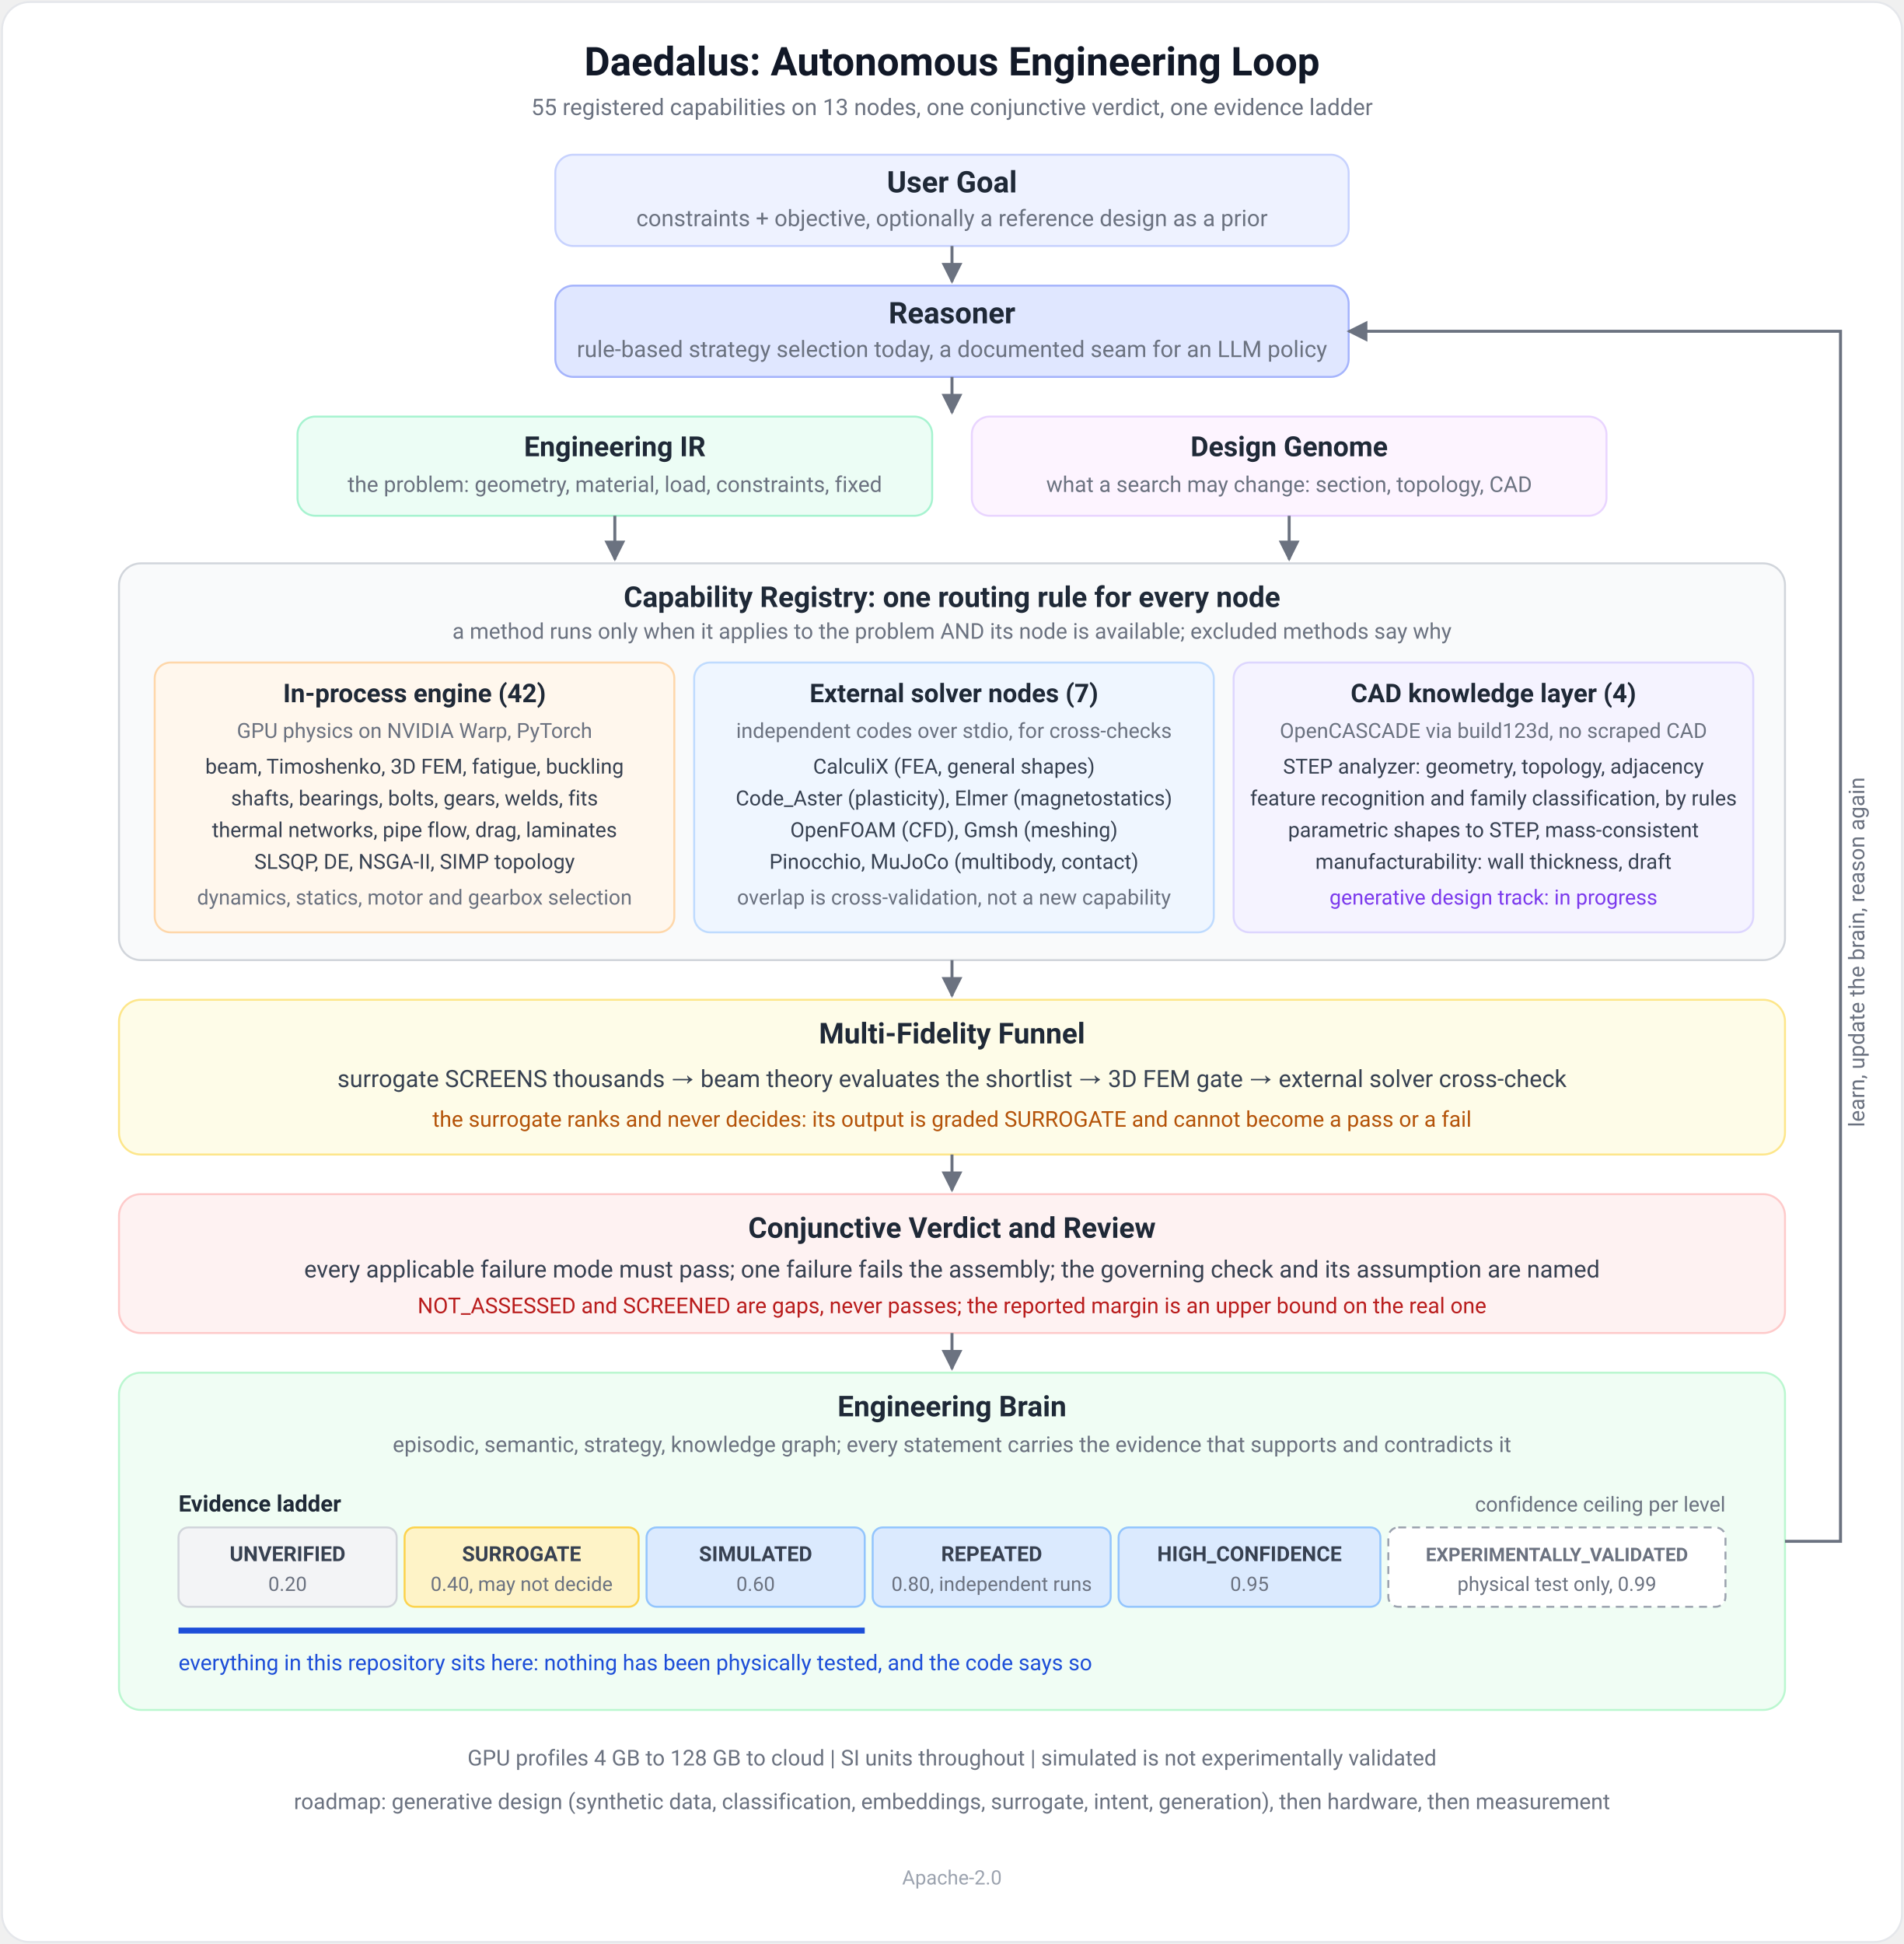
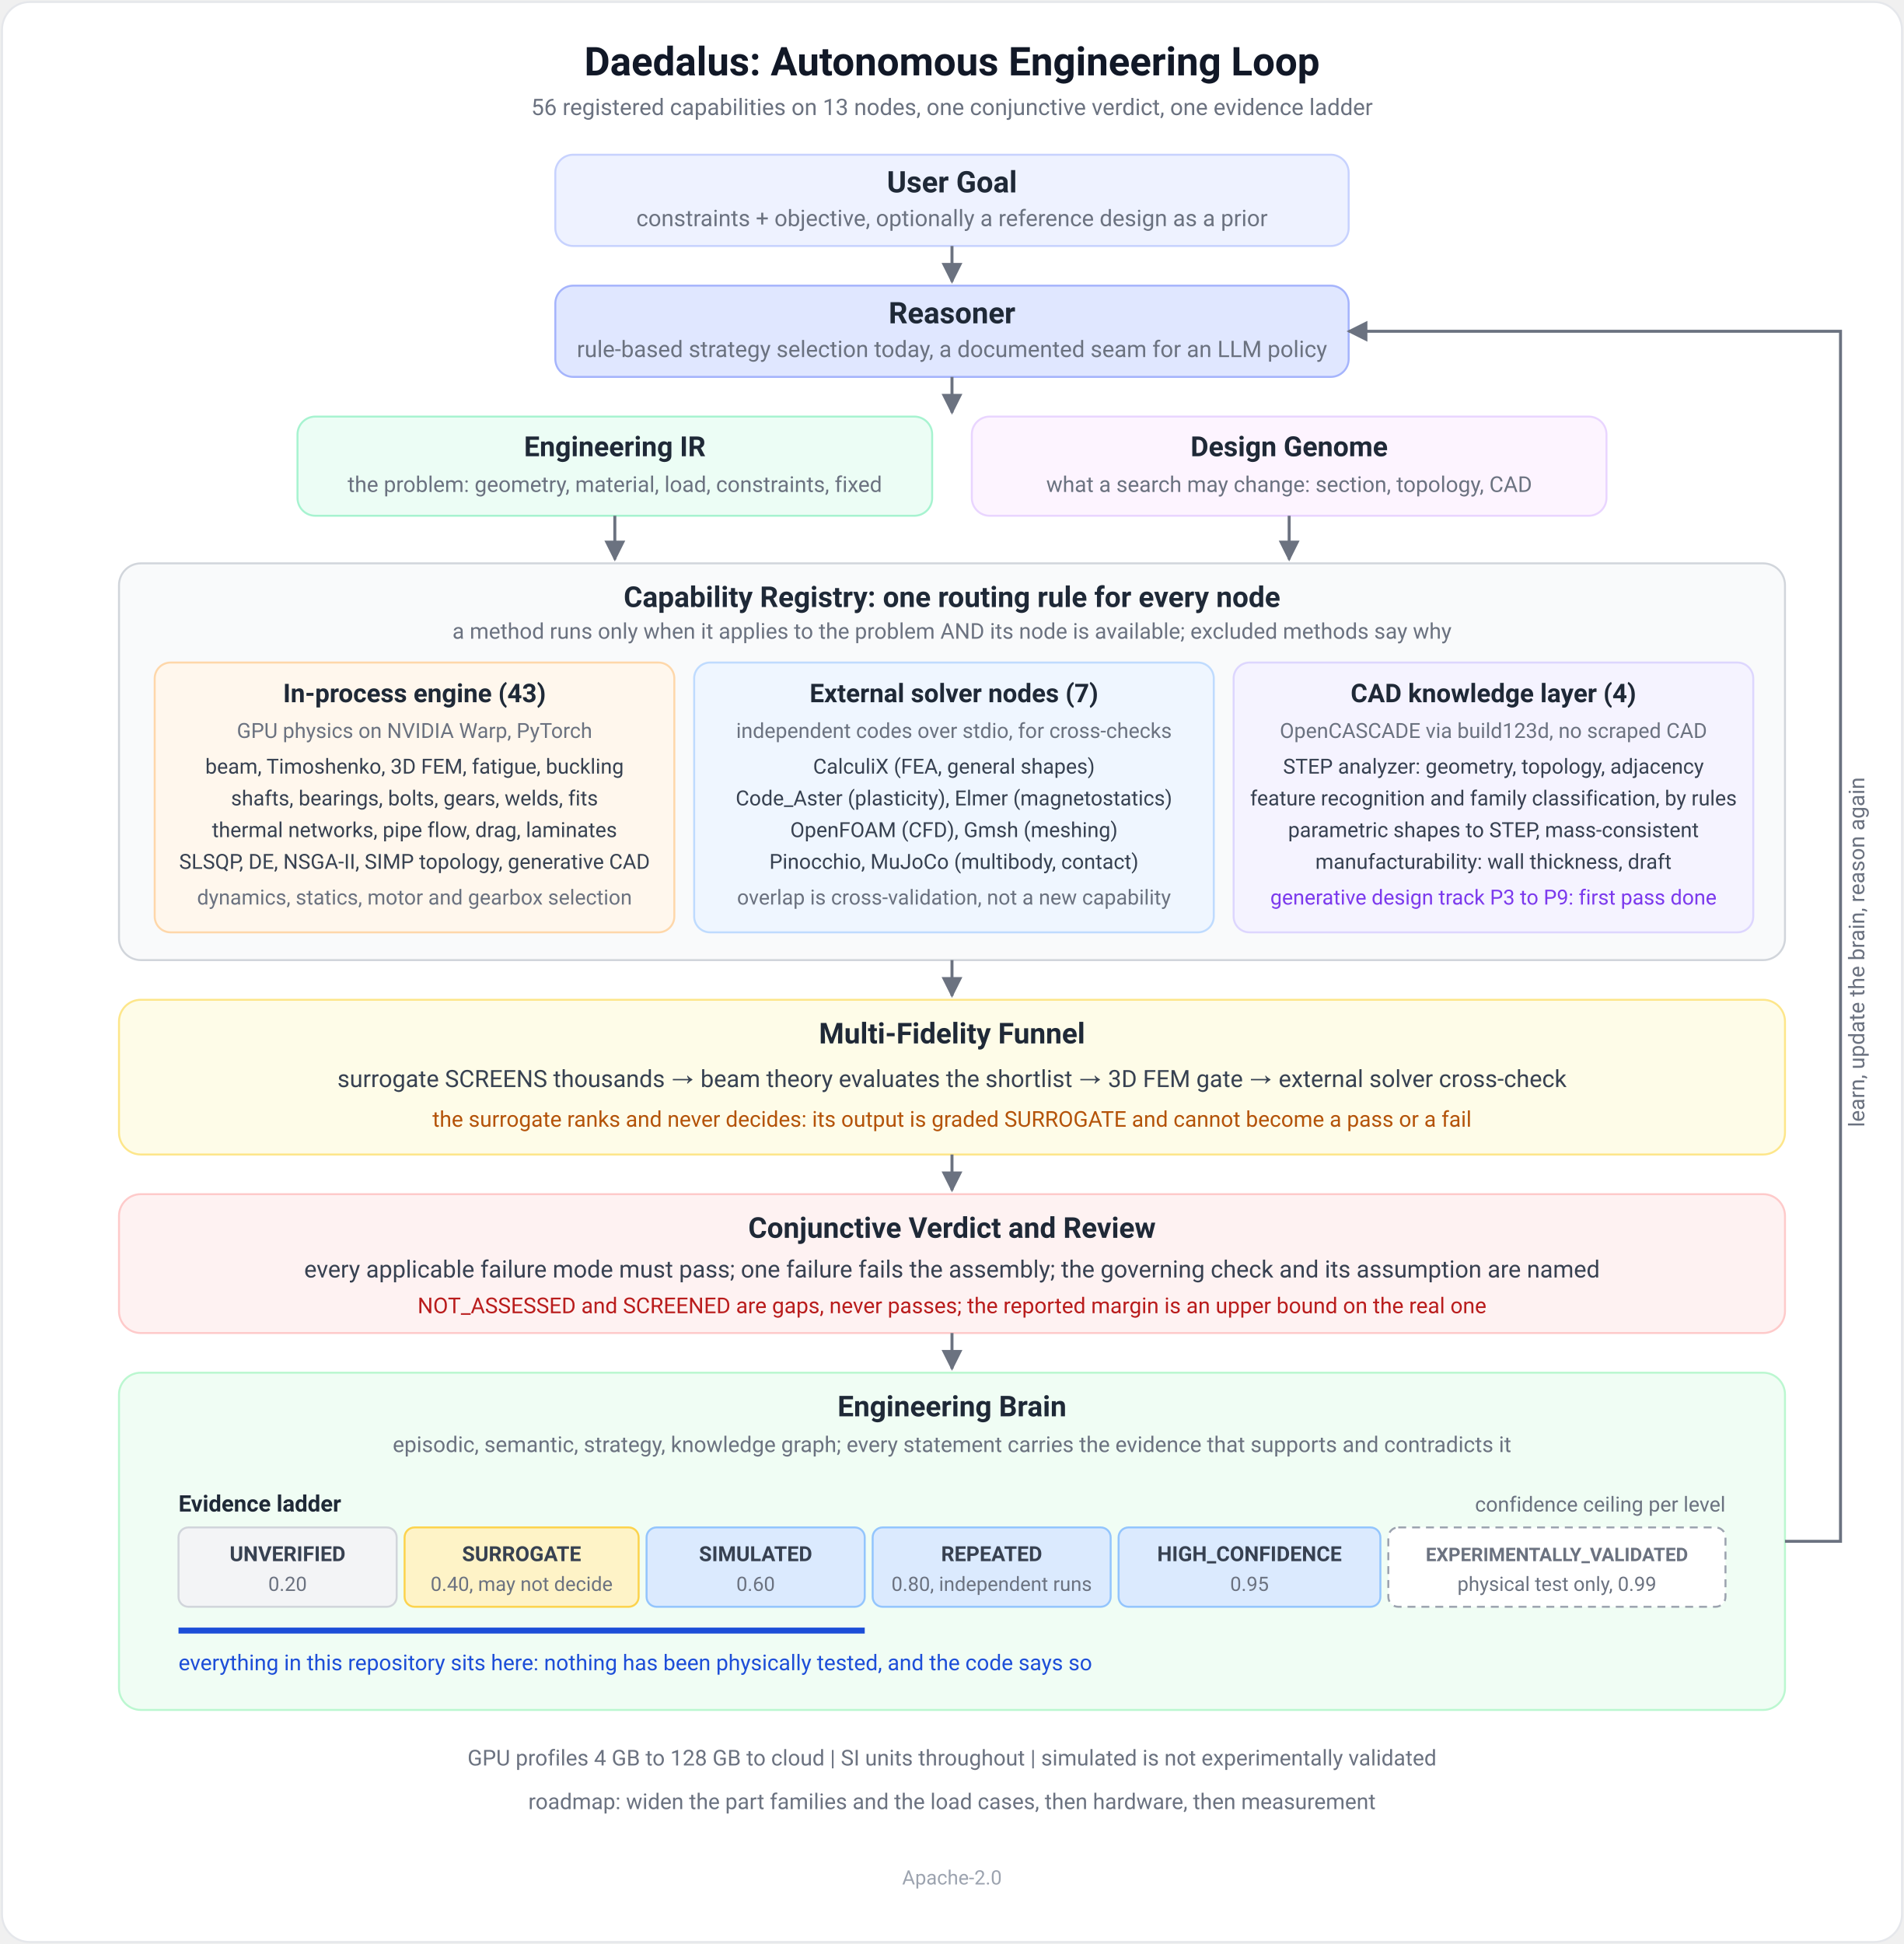
<svg xmlns="http://www.w3.org/2000/svg" viewBox="0 0 960 980" font-family="-apple-system,Segoe UI,Roboto,Helvetica,Arial,sans-serif" role="img" aria-label="Daedalus autonomous engineering loop architecture">
  <defs>
    <marker id="arw" viewBox="0 0 10 10" refX="9" refY="5" markerWidth="7" markerHeight="7" orient="auto-start-reverse">
      <path d="M0 0 L10 5 L0 10 z" fill="#6b7280" />
    </marker>
  </defs>
  <rect x="1" y="1" width="958" height="978" rx="14" fill="#ffffff" stroke="#e5e7eb" />
  <text x="480" y="38" text-anchor="middle" font-size="20" font-weight="700" fill="#111827">Daedalus: Autonomous Engineering Loop</text>
-   <text x="480" y="58" text-anchor="middle" font-size="11.5" fill="#6b7280">55 registered capabilities on 13 nodes, one conjunctive verdict, one evidence ladder</text>
+   <text x="480" y="58" text-anchor="middle" font-size="11.5" fill="#6b7280">56 registered capabilities on 13 nodes, one conjunctive verdict, one evidence ladder</text>
  <rect x="280" y="78" width="400" height="46" rx="9" fill="#eef2ff" stroke="#c7d2fe" />
  <text x="480" y="97" text-anchor="middle" font-size="15" font-weight="600" fill="#1f2937">User Goal</text>
  <text x="480" y="114" text-anchor="middle" font-size="11.5" fill="#6b7280">constraints + objective, optionally a reference design as a prior</text>
  <line x1="480" y1="124" x2="480" y2="142" stroke="#6b7280" stroke-width="1.5" marker-end="url(#arw)" />
  <rect x="280" y="144" width="400" height="46" rx="9" fill="#e0e7ff" stroke="#a5b4fc" />
  <text x="480" y="163" text-anchor="middle" font-size="15" font-weight="600" fill="#1f2937">Reasoner</text>
  <text x="480" y="180" text-anchor="middle" font-size="11.5" fill="#6b7280">rule-based strategy selection today, a documented seam for an LLM policy</text>
  <line x1="480" y1="190" x2="480" y2="208" stroke="#6b7280" stroke-width="1.5" marker-end="url(#arw)" />
  <rect x="150" y="210" width="320" height="50" rx="9" fill="#ecfdf5" stroke="#a7f3d0" />
  <text x="310" y="230" text-anchor="middle" font-size="14" font-weight="600" fill="#1f2937">Engineering IR</text>
  <text x="310" y="248" text-anchor="middle" font-size="11" fill="#6b7280">the problem: geometry, material, load, constraints, fixed</text>
  <rect x="490" y="210" width="320" height="50" rx="9" fill="#fdf4ff" stroke="#e9d5ff" />
  <text x="650" y="230" text-anchor="middle" font-size="14" font-weight="600" fill="#1f2937">Design Genome</text>
  <text x="650" y="248" text-anchor="middle" font-size="11" fill="#6b7280">what a search may change: section, topology, CAD</text>
  <line x1="310" y1="260" x2="310" y2="282" stroke="#6b7280" stroke-width="1.5" marker-end="url(#arw)" />
  <line x1="650" y1="260" x2="650" y2="282" stroke="#6b7280" stroke-width="1.5" marker-end="url(#arw)" />
  <rect x="60" y="284" width="840" height="200" rx="11" fill="#f9fafb" stroke="#d1d5db" />
  <text x="480" y="306" text-anchor="middle" font-size="14.5" font-weight="700" fill="#1f2937">Capability Registry: one routing rule for every node</text>
  <text x="480" y="322" text-anchor="middle" font-size="11" fill="#6b7280">a method runs only when it applies to the problem AND its node is available; excluded methods say why</text>
  <rect x="78" y="334" width="262" height="136" rx="8" fill="#fff7ed" stroke="#fed7aa" />
-   <text x="209" y="354" text-anchor="middle" font-size="13" font-weight="600" fill="#1f2937">In-process engine (42)</text>
+   <text x="209" y="354" text-anchor="middle" font-size="13" font-weight="600" fill="#1f2937">In-process engine (43)</text>
  <text x="209" y="372" text-anchor="middle" font-size="10.5" fill="#6b7280">GPU physics on NVIDIA Warp, PyTorch</text>
  <text x="209" y="390" text-anchor="middle" font-size="10.5" fill="#374151">beam, Timoshenko, 3D FEM, fatigue, buckling</text>
  <text x="209" y="406" text-anchor="middle" font-size="10.5" fill="#374151">shafts, bearings, bolts, gears, welds, fits</text>
  <text x="209" y="422" text-anchor="middle" font-size="10.5" fill="#374151">thermal networks, pipe flow, drag, laminates</text>
-   <text x="209" y="438" text-anchor="middle" font-size="10.5" fill="#374151">SLSQP, DE, NSGA-II, SIMP topology</text>
+   <text x="209" y="438" text-anchor="middle" font-size="10.5" fill="#374151">SLSQP, DE, NSGA-II, SIMP topology, generative CAD</text>
  <text x="209" y="456" text-anchor="middle" font-size="10.5" fill="#6b7280">dynamics, statics, motor and gearbox selection</text>
  <rect x="350" y="334" width="262" height="136" rx="8" fill="#eff6ff" stroke="#bfdbfe" />
  <text x="481" y="354" text-anchor="middle" font-size="13" font-weight="600" fill="#1f2937">External solver nodes (7)</text>
  <text x="481" y="372" text-anchor="middle" font-size="10.5" fill="#6b7280">independent codes over stdio, for cross-checks</text>
  <text x="481" y="390" text-anchor="middle" font-size="10.5" fill="#374151">CalculiX (FEA, general shapes)</text>
  <text x="481" y="406" text-anchor="middle" font-size="10.5" fill="#374151">Code_Aster (plasticity), Elmer (magnetostatics)</text>
  <text x="481" y="422" text-anchor="middle" font-size="10.5" fill="#374151">OpenFOAM (CFD), Gmsh (meshing)</text>
  <text x="481" y="438" text-anchor="middle" font-size="10.5" fill="#374151">Pinocchio, MuJoCo (multibody, contact)</text>
  <text x="481" y="456" text-anchor="middle" font-size="10.5" fill="#6b7280">overlap is cross-validation, not a new capability</text>
  <rect x="622" y="334" width="262" height="136" rx="8" fill="#f5f3ff" stroke="#ddd6fe" />
  <text x="753" y="354" text-anchor="middle" font-size="13" font-weight="600" fill="#1f2937">CAD knowledge layer (4)</text>
  <text x="753" y="372" text-anchor="middle" font-size="10.5" fill="#6b7280">OpenCASCADE via build123d, no scraped CAD</text>
  <text x="753" y="390" text-anchor="middle" font-size="10.5" fill="#374151">STEP analyzer: geometry, topology, adjacency</text>
  <text x="753" y="406" text-anchor="middle" font-size="10.5" fill="#374151">feature recognition and family classification, by rules</text>
  <text x="753" y="422" text-anchor="middle" font-size="10.5" fill="#374151">parametric shapes to STEP, mass-consistent</text>
  <text x="753" y="438" text-anchor="middle" font-size="10.5" fill="#374151">manufacturability: wall thickness, draft</text>
-   <text x="753" y="456" text-anchor="middle" font-size="10.5" fill="#7c3aed">generative design track: in progress</text>
+   <text x="753" y="456" text-anchor="middle" font-size="10.5" fill="#7c3aed">generative design track P3 to P9: first pass done</text>
  <line x1="480" y1="484" x2="480" y2="502" stroke="#6b7280" stroke-width="1.5" marker-end="url(#arw)" />
  <rect x="60" y="504" width="840" height="78" rx="11" fill="#fefce8" stroke="#fde68a" />
  <text x="480" y="526" text-anchor="middle" font-size="14.5" font-weight="700" fill="#1f2937">Multi-Fidelity Funnel</text>
  <text x="480" y="548" text-anchor="middle" font-size="12" fill="#374151">surrogate SCREENS thousands  →  beam theory evaluates the shortlist  →  3D FEM gate  →  external solver cross-check</text>
  <text x="480" y="568" text-anchor="middle" font-size="11" fill="#b45309">the surrogate ranks and never decides: its output is graded SURROGATE and cannot become a pass or a fail</text>
  <line x1="480" y1="582" x2="480" y2="600" stroke="#6b7280" stroke-width="1.5" marker-end="url(#arw)" />
  <rect x="60" y="602" width="840" height="70" rx="11" fill="#fef2f2" stroke="#fecaca" />
  <text x="480" y="624" text-anchor="middle" font-size="14.5" font-weight="700" fill="#1f2937">Conjunctive Verdict and Review</text>
  <text x="480" y="644" text-anchor="middle" font-size="12" fill="#374151">every applicable failure mode must pass; one failure fails the assembly; the governing check and its assumption are named</text>
  <text x="480" y="662" text-anchor="middle" font-size="11" fill="#b91c1c">NOT_ASSESSED and SCREENED are gaps, never passes; the reported margin is an upper bound on the real one</text>
  <line x1="480" y1="672" x2="480" y2="690" stroke="#6b7280" stroke-width="1.5" marker-end="url(#arw)" />
  <rect x="60" y="692" width="840" height="170" rx="11" fill="#f0fdf4" stroke="#bbf7d0" />
  <text x="480" y="714" text-anchor="middle" font-size="14.5" font-weight="700" fill="#1f2937">Engineering Brain</text>
  <text x="480" y="732" text-anchor="middle" font-size="11" fill="#6b7280">episodic, semantic, strategy, knowledge graph; every statement carries the evidence that supports and contradicts it</text>
  <text x="90" y="762" font-size="11.5" font-weight="600" fill="#1f2937">Evidence ladder</text>
  <text x="870" y="762" text-anchor="end" font-size="10.5" fill="#6b7280">confidence ceiling per level</text>
  <rect x="90" y="770" width="110" height="40" rx="5" fill="#f3f4f6" stroke="#d1d5db" />
  <text x="145" y="787" text-anchor="middle" font-size="10.5" font-weight="600" fill="#374151">UNVERIFIED</text>
  <text x="145" y="802" text-anchor="middle" font-size="10" fill="#6b7280">0.20</text>
  <rect x="204" y="770" width="118" height="40" rx="5" fill="#fef3c7" stroke="#fcd34d" />
  <text x="263" y="787" text-anchor="middle" font-size="10.5" font-weight="600" fill="#374151">SURROGATE</text>
  <text x="263" y="802" text-anchor="middle" font-size="10" fill="#6b7280">0.40, may not decide</text>
  <rect x="326" y="770" width="110" height="40" rx="5" fill="#dbeafe" stroke="#93c5fd" />
  <text x="381" y="787" text-anchor="middle" font-size="10.5" font-weight="600" fill="#374151">SIMULATED</text>
  <text x="381" y="802" text-anchor="middle" font-size="10" fill="#6b7280">0.60</text>
  <rect x="440" y="770" width="120" height="40" rx="5" fill="#dbeafe" stroke="#93c5fd" />
  <text x="500" y="787" text-anchor="middle" font-size="10.5" font-weight="600" fill="#374151">REPEATED</text>
  <text x="500" y="802" text-anchor="middle" font-size="10" fill="#6b7280">0.80, independent runs</text>
  <rect x="564" y="770" width="132" height="40" rx="5" fill="#dbeafe" stroke="#93c5fd" />
  <text x="630" y="787" text-anchor="middle" font-size="10.5" font-weight="600" fill="#374151">HIGH_CONFIDENCE</text>
  <text x="630" y="802" text-anchor="middle" font-size="10" fill="#6b7280">0.95</text>
  <rect x="700" y="770" width="170" height="40" rx="5" fill="#ffffff" stroke="#9ca3af" stroke-dasharray="4 3" />
  <text x="785" y="787" text-anchor="middle" font-size="9.5" font-weight="600" fill="#6b7280">EXPERIMENTALLY_VALIDATED</text>
  <text x="785" y="802" text-anchor="middle" font-size="10" fill="#6b7280">physical test only, 0.99</text>
  <line x1="90" y1="822" x2="436" y2="822" stroke="#1d4ed8" stroke-width="3" />
  <text x="90" y="842" font-size="11" fill="#1d4ed8">everything in this repository sits here: nothing has been physically tested, and the code says so</text>
  <path d="M900 777 L928 777 L928 167 L680 167" fill="none" stroke="#6b7280" stroke-width="1.5" marker-end="url(#arw)" />
  <text x="940" y="480" text-anchor="middle" font-size="11" fill="#6b7280" transform="rotate(-90 940 480)">learn, update the brain, reason again</text>
  <text x="480" y="890" text-anchor="middle" font-size="11" fill="#6b7280">GPU profiles 4 GB to 128 GB to cloud   |   SI units throughout   |   simulated is not experimentally validated</text>
-   <text x="480" y="912" text-anchor="middle" font-size="11" fill="#6b7280">roadmap: generative design (synthetic data, classification, embeddings, surrogate, intent, generation), then hardware, then measurement</text>
+   <text x="480" y="912" text-anchor="middle" font-size="11" fill="#6b7280">roadmap: widen the part families and the load cases, then hardware, then measurement</text>
  <text x="480" y="950" text-anchor="middle" font-size="10" fill="#9ca3af">Apache-2.0</text>
</svg>
